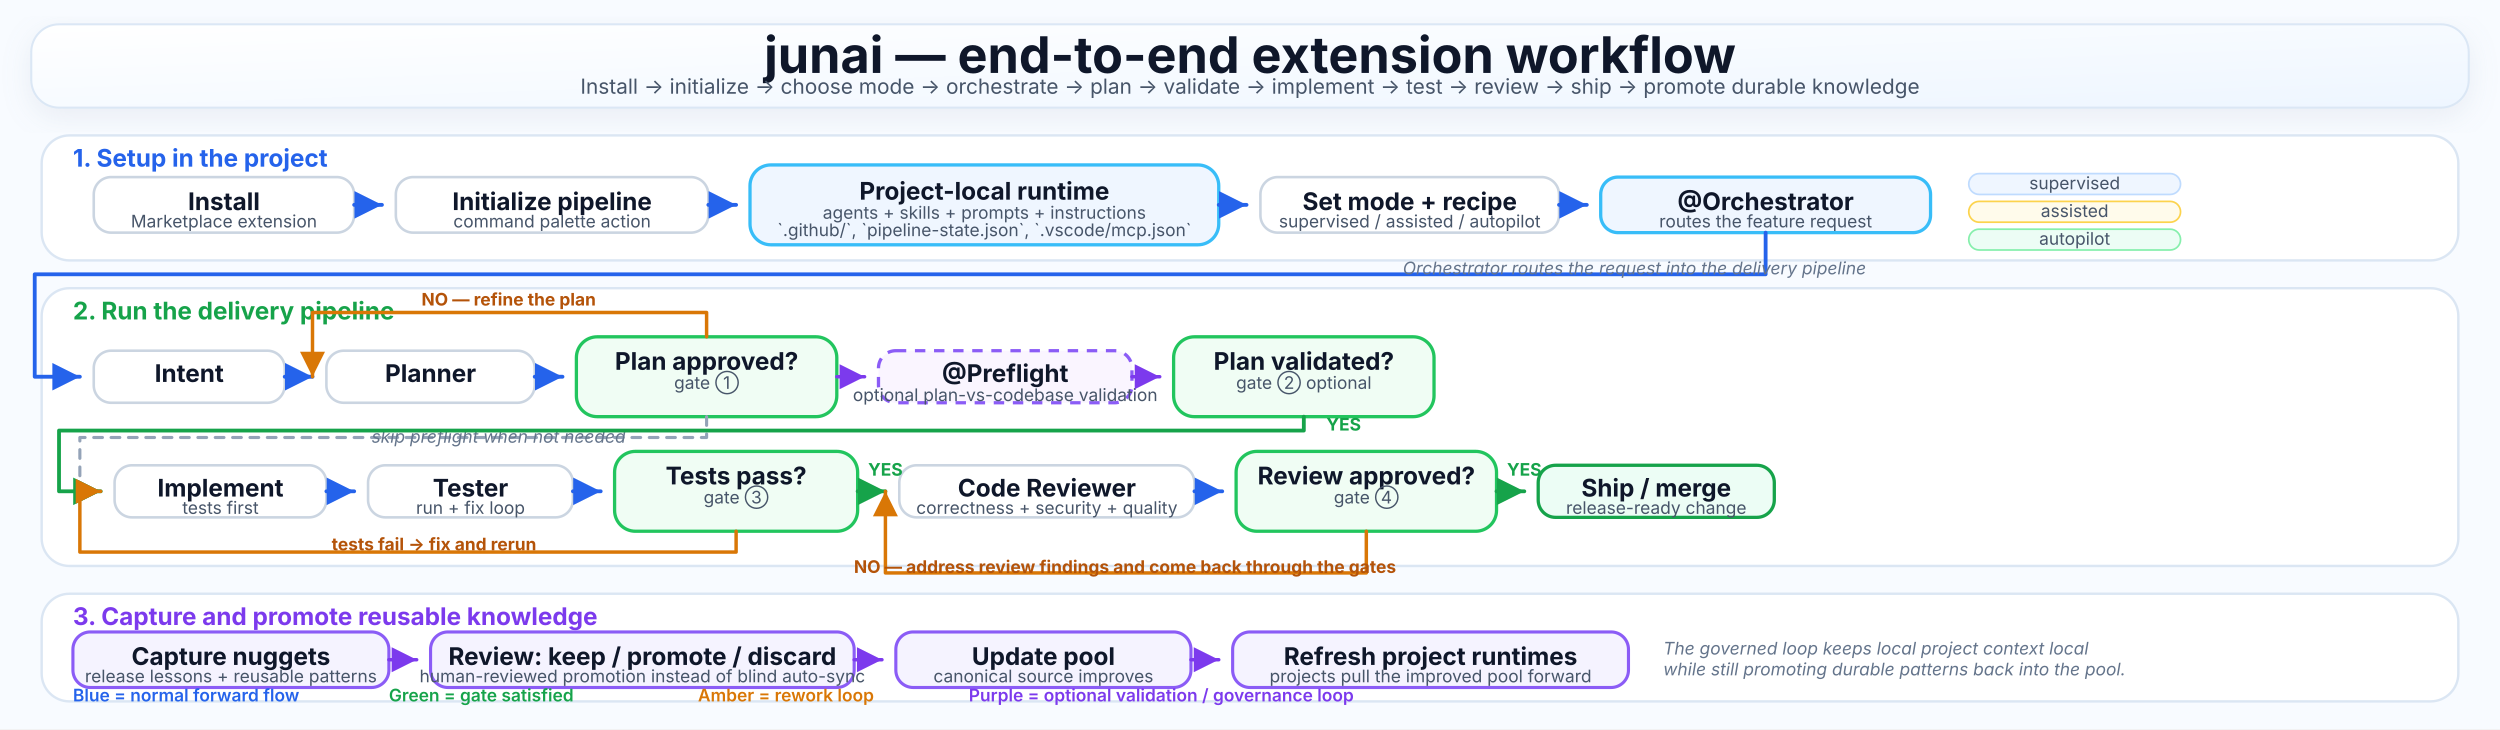
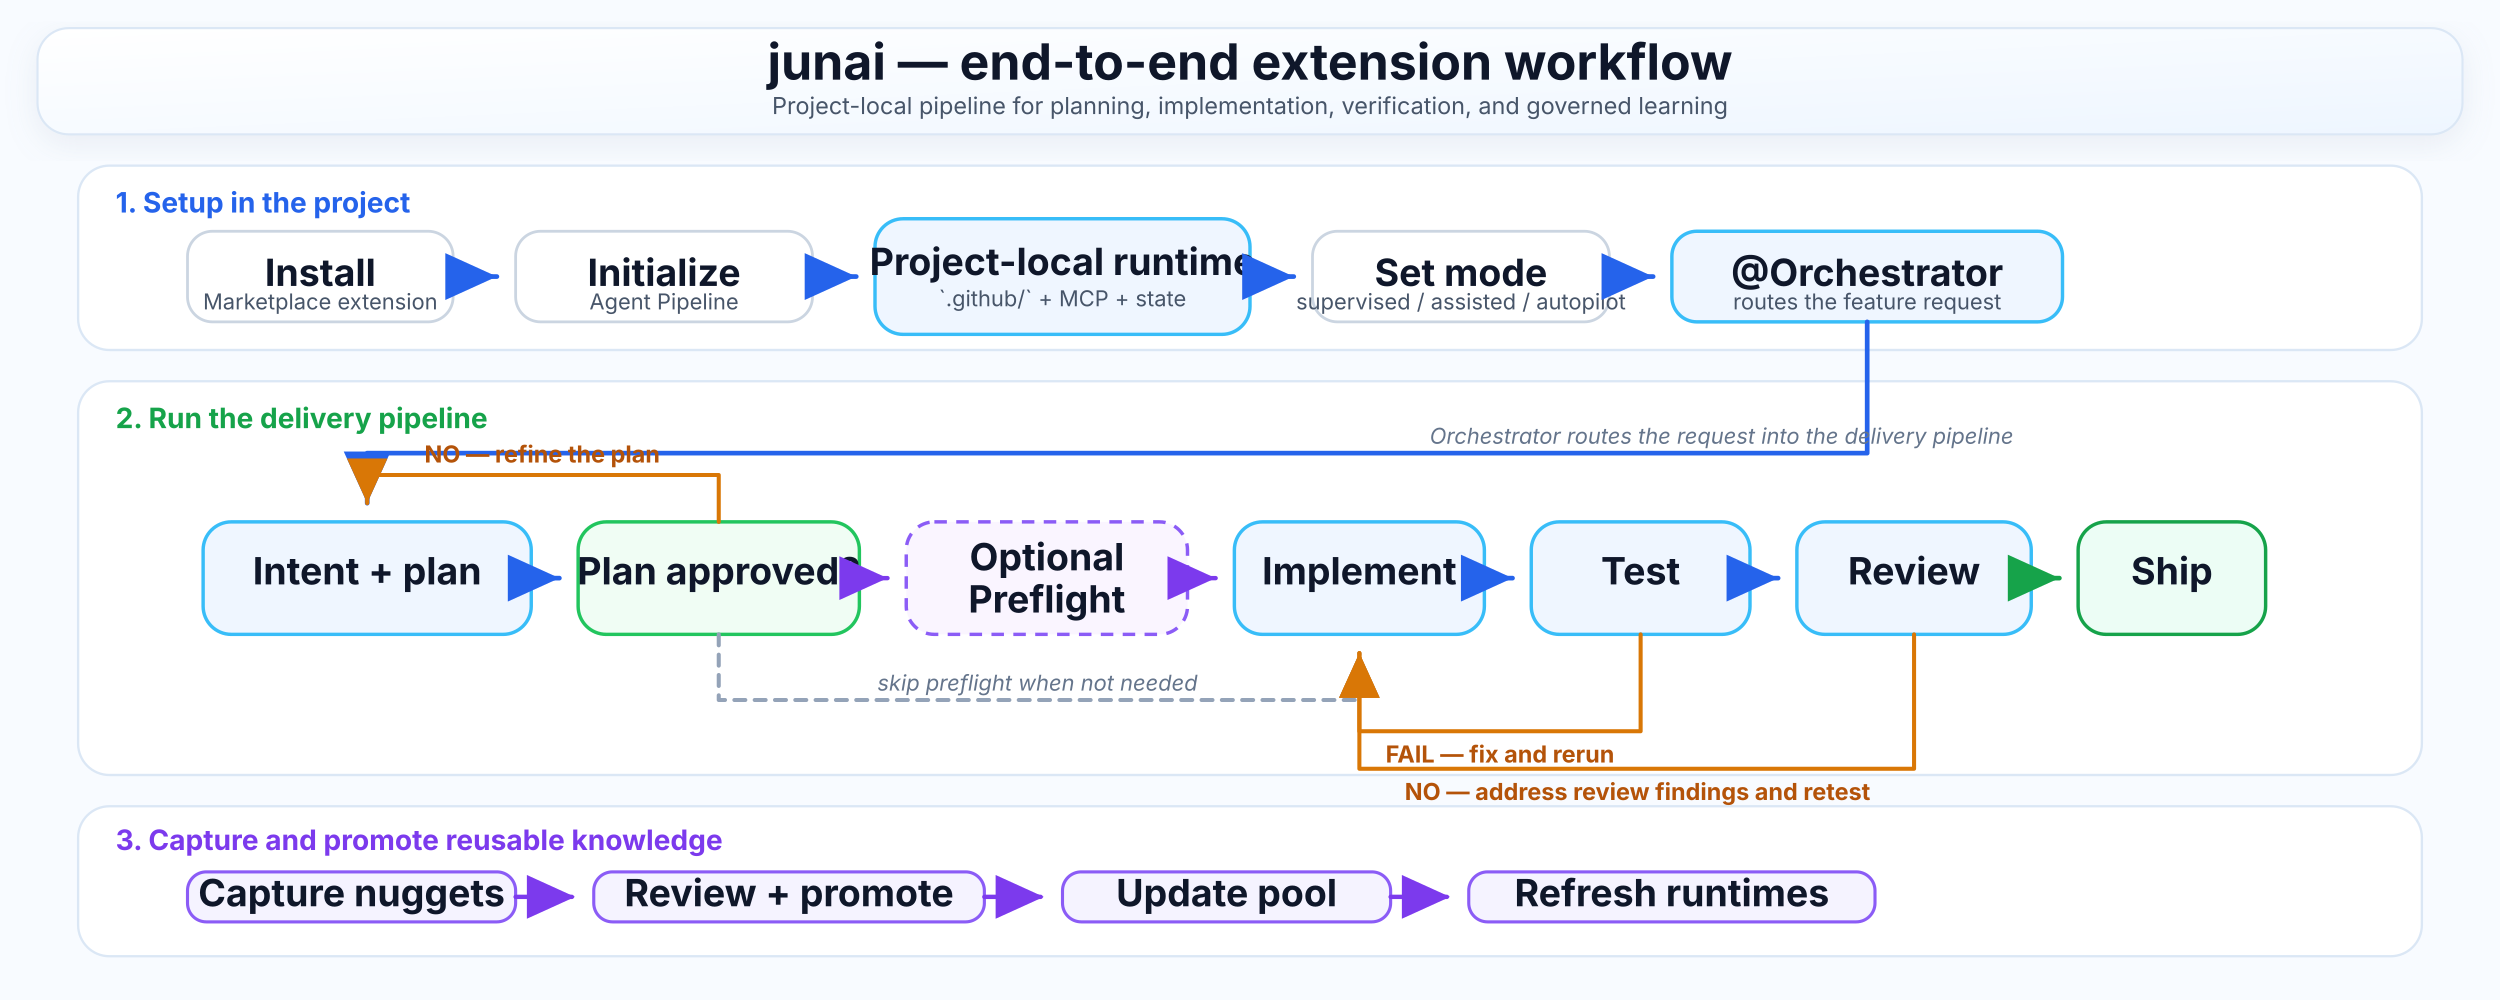
- <svg xmlns="http://www.w3.org/2000/svg" viewBox="0 0 1440 420" width="1440" height="420" role="img" aria-labelledby="title desc">
+ <svg xmlns="http://www.w3.org/2000/svg" viewBox="0 0 1600 640" width="1600" height="640" role="img" aria-labelledby="title desc">
  <defs>
    <linearGradient id="hero" x1="0" y1="0" x2="1" y2="1">
      <stop offset="0%" stop-color="#ffffff" />
      <stop offset="100%" stop-color="#eef6ff" />
    </linearGradient>
-     <filter id="shadow" x="-10%" y="-20%" width="120%" height="150%">
-       <feDropShadow dx="0" dy="5" stdDeviation="8" flood-color="#94a3b8" flood-opacity="0.16" />
+     <filter id="shadow" x="-8%" y="-15%" width="116%" height="140%">
+       <feDropShadow dx="0" dy="6" stdDeviation="10" flood-color="#94a3b8" flood-opacity="0.16" />
    </filter>
    <style>
      .ui { font-family: Inter, system-ui, sans-serif; }
-       .panel { fill: #ffffff; stroke: #dbe6f3; stroke-width: 1.4; }
-       .card { fill: #ffffff; stroke: #cbd5e1; stroke-width: 1.5; }
-       .blue-card { fill: #eff6ff; stroke: #38bdf8; stroke-width: 1.9; }
-       .green-card { fill: #f0fdf4; stroke: #22c55e; stroke-width: 1.9; }
-       .purple-card { fill: #faf5ff; stroke: #8b5cf6; stroke-width: 1.9; stroke-dasharray: 6 5; }
-       .purple-knowledge { fill: #f5f3ff; stroke: #8b5cf6; stroke-width: 1.8; }
-       .ship-card { fill: #ecfdf5; stroke: #16a34a; stroke-width: 1.9; }
-       .title { fill: #0f172a; font-size: 29px; font-weight: 700; }
-       .subtitle { fill: #475569; font-size: 12px; }
-       .section-blue { fill: #2563eb; font-size: 14px; font-weight: 700; }
-       .section-green { fill: #16a34a; font-size: 14px; font-weight: 700; }
-       .section-purple { fill: #7c3aed; font-size: 14px; font-weight: 700; }
-       .card-title { fill: #0f172a; font-size: 14px; font-weight: 700; }
-       .card-sub { fill: #475569; font-size: 10px; }
-       .note { fill: #64748b; font-size: 10px; font-style: italic; }
-       .yes { fill: #16a34a; font-size: 10px; font-weight: 700; }
-       .warn { fill: #b45309; font-size: 10px; font-weight: 700; }
-       .legend-blue { fill: #2563eb; font-size: 10px; font-weight: 600; }
-       .legend-green { fill: #16a34a; font-size: 10px; font-weight: 600; }
-       .legend-amber { fill: #d97706; font-size: 10px; font-weight: 600; }
-       .legend-purple { fill: #7c3aed; font-size: 10px; font-weight: 600; }
+       .panel { fill: #ffffff; stroke: #dbe7f5; stroke-width: 1.5; }
+       .card { fill: #ffffff; stroke: #cbd5e1; stroke-width: 1.8; }
+       .blue-card { fill: #eff6ff; stroke: #38bdf8; stroke-width: 2.2; }
+       .green-card { fill: #f0fdf4; stroke: #22c55e; stroke-width: 2.2; }
+       .purple-card { fill: #faf5ff; stroke: #8b5cf6; stroke-width: 2.2; stroke-dasharray: 8 6; }
+       .purple-knowledge { fill: #f5f3ff; stroke: #8b5cf6; stroke-width: 2; }
+       .ship-card { fill: #ecfdf5; stroke: #16a34a; stroke-width: 2.2; }
+       .title { fill: #0f172a; font-size: 32px; font-weight: 700; }
+       .subtitle { fill: #475569; font-size: 15px; }
+       .section-blue { fill: #2563eb; font-size: 18px; font-weight: 700; }
+       .section-green { fill: #16a34a; font-size: 18px; font-weight: 700; }
+       .section-purple { fill: #7c3aed; font-size: 18px; font-weight: 700; }
+       .card-title { fill: #0f172a; font-size: 24px; font-weight: 700; }
+       .card-sub { fill: #475569; font-size: 14px; }
+       .note { fill: #64748b; font-size: 14px; font-style: italic; }
+       .warn { fill: #b45309; font-size: 15px; font-weight: 700; }
      .line-blue, .line-green, .line-amber, .line-purple, .line-gray {
        fill: none;
        stroke-linecap: round;
        stroke-linejoin: round;
      }
-       .line-blue { stroke: #2563eb; stroke-width: 2.2; }
-       .line-green { stroke: #16a34a; stroke-width: 2.2; }
-       .line-amber { stroke: #d97706; stroke-width: 2; }
-       .line-purple { stroke: #7c3aed; stroke-width: 2; stroke-dasharray: 6 5; }
-       .line-gray { stroke: #94a3b8; stroke-width: 1.8; stroke-dasharray: 5 5; }
+       .line-blue { stroke: #2563eb; stroke-width: 3; }
+       .line-green { stroke: #16a34a; stroke-width: 3; }
+       .line-amber { stroke: #d97706; stroke-width: 2.6; }
+       .line-purple { stroke: #7c3aed; stroke-width: 2.8; stroke-dasharray: 8 6; }
+       .line-gray { stroke: #94a3b8; stroke-width: 2.6; stroke-dasharray: 7 6; }
    </style>
-     <marker id="arrowBlue" viewBox="0 0 10 10" markerWidth="9" markerHeight="9" refX="8" refY="5" orient="auto">
-       <path d="M0,1 L8,5 L0,9 Z" fill="#2563eb" />
+     <marker id="arrowBlue" viewBox="0 0 12 12" markerWidth="12" markerHeight="12" refX="11" refY="6" orient="auto">
+       <path d="M0,1 L11,6 L0,11 Z" fill="#2563eb" />
    </marker>
-     <marker id="arrowGreen" viewBox="0 0 10 10" markerWidth="9" markerHeight="9" refX="8" refY="5" orient="auto">
-       <path d="M0,1 L8,5 L0,9 Z" fill="#16a34a" />
+     <marker id="arrowGreen" viewBox="0 0 12 12" markerWidth="12" markerHeight="12" refX="11" refY="6" orient="auto">
+       <path d="M0,1 L11,6 L0,11 Z" fill="#16a34a" />
    </marker>
-     <marker id="arrowAmber" viewBox="0 0 10 10" markerWidth="9" markerHeight="9" refX="8" refY="5" orient="auto">
-       <path d="M0,1 L8,5 L0,9 Z" fill="#d97706" />
+     <marker id="arrowAmber" viewBox="0 0 12 12" markerWidth="12" markerHeight="12" refX="11" refY="6" orient="auto">
+       <path d="M0,1 L11,6 L0,11 Z" fill="#d97706" />
    </marker>
-     <marker id="arrowPurple" viewBox="0 0 10 10" markerWidth="9" markerHeight="9" refX="8" refY="5" orient="auto">
-       <path d="M0,1 L8,5 L0,9 Z" fill="#7c3aed" />
+     <marker id="arrowPurple" viewBox="0 0 12 12" markerWidth="12" markerHeight="12" refX="11" refY="6" orient="auto">
+       <path d="M0,1 L11,6 L0,11 Z" fill="#7c3aed" />
    </marker>
-     <marker id="arrowGray" viewBox="0 0 10 10" markerWidth="9" markerHeight="9" refX="8" refY="5" orient="auto">
-       <path d="M0,1 L8,5 L0,9 Z" fill="#94a3b8" />
+     <marker id="arrowGray" viewBox="0 0 12 12" markerWidth="12" markerHeight="12" refX="11" refY="6" orient="auto">
+       <path d="M0,1 L11,6 L0,11 Z" fill="#94a3b8" />
    </marker>
  </defs>
-   <rect width="1440" height="420" fill="#f8fbff" />
-   <rect x="18" y="14" width="1404" height="48" rx="16" fill="url(#hero)" stroke="#dbe7f5" stroke-width="1.2" filter="url(#shadow)" />
-   <text class="ui title" x="720" y="42" text-anchor="middle">junai — end-to-end extension workflow</text>
-   <text class="ui subtitle" x="720" y="54" text-anchor="middle">Install → initialize → choose mode → orchestrate → plan → validate → implement → test → review → ship → promote durable knowledge</text>
-   <rect class="panel" x="24" y="78" width="1392" height="72" rx="16" />
-   <text class="ui section-blue" x="42" y="96">1. Setup in the project</text>
-   <rect class="panel" x="24" y="166" width="1392" height="160" rx="16" />
-   <text class="ui section-green" x="42" y="184">2. Run the delivery pipeline</text>
-   <rect class="panel" x="24" y="342" width="1392" height="62" rx="16" />
-   <text class="ui section-purple" x="42" y="360">3. Capture and promote reusable knowledge</text>
-   <rect class="card" x="54" y="102" width="150" height="32" rx="10" />
-   <text class="ui card-title" x="129" y="121" text-anchor="middle">Install</text>
-   <text class="ui card-sub" x="129" y="131" text-anchor="middle">Marketplace extension</text>
-   <rect class="card" x="228" y="102" width="180" height="32" rx="10" />
-   <text class="ui card-title" x="318" y="121" text-anchor="middle">Initialize pipeline</text>
-   <text class="ui card-sub" x="318" y="131" text-anchor="middle">command palette action</text>
-   <rect class="blue-card" x="432" y="95" width="270" height="46" rx="12" />
-   <text class="ui card-title" x="567" y="115" text-anchor="middle">Project-local runtime</text>
-   <text class="ui card-sub" x="567" y="126" text-anchor="middle">agents + skills + prompts + instructions</text>
-   <text class="ui card-sub" x="567" y="136" text-anchor="middle">`.github/`, `pipeline-state.json`, `.vscode/mcp.json`</text>
-   <rect class="card" x="726" y="102" width="172" height="32" rx="10" />
-   <text class="ui card-title" x="812" y="121" text-anchor="middle">Set mode + recipe</text>
-   <text class="ui card-sub" x="812" y="131" text-anchor="middle">supervised / assisted / autopilot</text>
-   <rect class="blue-card" x="922" y="102" width="190" height="32" rx="10" />
-   <text class="ui card-title" x="1017" y="121" text-anchor="middle">@Orchestrator</text>
-   <text class="ui card-sub" x="1017" y="131" text-anchor="middle">routes the feature request</text>
-   <rect x="1134" y="100" width="122" height="12" rx="6" fill="#eff6ff" stroke="#bfdbfe" />
-   <text class="ui card-sub" x="1195" y="109" text-anchor="middle" fill="#2563eb">supervised</text>
-   <rect x="1134" y="116" width="122" height="12" rx="6" fill="#fffbeb" stroke="#fcd34d" />
-   <text class="ui card-sub" x="1195" y="125" text-anchor="middle" fill="#b45309">assisted</text>
-   <rect x="1134" y="132" width="122" height="12" rx="6" fill="#ecfdf5" stroke="#86efac" />
-   <text class="ui card-sub" x="1195" y="141" text-anchor="middle" fill="#16a34a">autopilot</text>
-   <path class="line-blue" d="M204 118 H220" marker-end="url(#arrowBlue)" />
-   <path class="line-blue" d="M408 118 H424" marker-end="url(#arrowBlue)" />
-   <path class="line-blue" d="M702 118 H718" marker-end="url(#arrowBlue)" />
-   <path class="line-blue" d="M898 118 H914" marker-end="url(#arrowBlue)" />
-   <rect class="card" x="54" y="202" width="110" height="30" rx="10" />
-   <text class="ui card-title" x="109" y="220" text-anchor="middle">Intent</text>
-   <rect class="card" x="188" y="202" width="120" height="30" rx="10" />
-   <text class="ui card-title" x="248" y="220" text-anchor="middle">Planner</text>
-   <rect class="green-card" x="332" y="194" width="150" height="46" rx="12" />
-   <text class="ui card-title" x="407" y="213" text-anchor="middle">Plan approved?</text>
-   <text class="ui card-sub" x="407" y="224" text-anchor="middle" fill="#16a34a">gate ①</text>
-   <rect class="purple-card" x="506" y="202" width="146" height="30" rx="10" />
-   <text class="ui card-title" x="579" y="220" text-anchor="middle">@Preflight</text>
-   <text class="ui card-sub" x="579" y="231" text-anchor="middle" fill="#7c3aed">optional plan-vs-codebase validation</text>
-   <rect class="green-card" x="676" y="194" width="150" height="46" rx="12" />
-   <text class="ui card-title" x="751" y="213" text-anchor="middle">Plan validated?</text>
-   <text class="ui card-sub" x="751" y="224" text-anchor="middle" fill="#16a34a">gate ② optional</text>
-   <path class="line-blue" d="M164 217 H180" marker-end="url(#arrowBlue)" />
-   <path class="line-blue" d="M308 217 H324" marker-end="url(#arrowBlue)" />
-   <path class="line-purple" d="M482 217 H498" marker-end="url(#arrowPurple)" />
-   <path class="line-purple" d="M652 217 H668" marker-end="url(#arrowPurple)" />
-   <path class="line-blue" d="M1017 134 V158 H20 V217 H46" marker-end="url(#arrowBlue)" />
-   <text class="ui note" x="808" y="158">Orchestrator routes the request into the delivery pipeline</text>
-   <path class="line-amber" d="M407 194 V180 H180 V217 H180" marker-end="url(#arrowAmber)" />
-   <text class="ui warn" x="293" y="176" text-anchor="middle">NO — refine the plan</text>
-   <rect class="card" x="66" y="268" width="122" height="30" rx="10" />
-   <text class="ui card-title" x="127" y="286" text-anchor="middle">Implement</text>
-   <text class="ui card-sub" x="127" y="296" text-anchor="middle">tests first</text>
-   <rect class="card" x="212" y="268" width="118" height="30" rx="10" />
-   <text class="ui card-title" x="271" y="286" text-anchor="middle">Tester</text>
-   <text class="ui card-sub" x="271" y="296" text-anchor="middle">run + fix loop</text>
-   <rect class="green-card" x="354" y="260" width="140" height="46" rx="12" />
-   <text class="ui card-title" x="424" y="279" text-anchor="middle">Tests pass?</text>
-   <text class="ui card-sub" x="424" y="290" text-anchor="middle" fill="#16a34a">gate ③</text>
-   <rect class="card" x="518" y="268" width="170" height="30" rx="10" />
-   <text class="ui card-title" x="603" y="286" text-anchor="middle">Code Reviewer</text>
-   <text class="ui card-sub" x="603" y="296" text-anchor="middle">correctness + security + quality</text>
-   <rect class="green-card" x="712" y="260" width="150" height="46" rx="12" />
-   <text class="ui card-title" x="787" y="279" text-anchor="middle">Review approved?</text>
-   <text class="ui card-sub" x="787" y="290" text-anchor="middle" fill="#16a34a">gate ④</text>
-   <rect class="ship-card" x="886" y="268" width="136" height="30" rx="10" />
-   <text class="ui card-title" x="954" y="286" text-anchor="middle">Ship / merge</text>
-   <text class="ui card-sub" x="954" y="296" text-anchor="middle" fill="#16a34a">release-ready change</text>
-   <path class="line-gray" d="M407 240 V252 H46 V283 H58" marker-end="url(#arrowGray)" />
-   <text class="ui note" x="214" y="255">skip preflight when not needed</text>
-   <path class="line-green" d="M751 240 V248 H34 V283 H58" marker-end="url(#arrowGreen)" />
-   <text class="ui yes" x="764" y="248">YES</text>
-   <path class="line-blue" d="M188 283 H204" marker-end="url(#arrowBlue)" />
-   <path class="line-blue" d="M330 283 H346" marker-end="url(#arrowBlue)" />
-   <path class="line-green" d="M494 283 H510" marker-end="url(#arrowGreen)" />
-   <text class="ui yes" x="500" y="274">YES</text>
-   <path class="line-blue" d="M688 283 H704" marker-end="url(#arrowBlue)" />
-   <path class="line-green" d="M862 283 H878" marker-end="url(#arrowGreen)" />
-   <text class="ui yes" x="868" y="274">YES</text>
-   <path class="line-amber" d="M424 306 V318 H46 V283 H58" marker-end="url(#arrowAmber)" />
-   <text class="ui warn" x="250" y="317" text-anchor="middle">tests fail → fix and rerun</text>
-   <path class="line-amber" d="M787 306 V330 H510 V283 H510" marker-end="url(#arrowAmber)" />
-   <text class="ui warn" x="648" y="330" text-anchor="middle">NO — address review findings and come back through the gates</text>
-   <rect class="purple-knowledge" x="42" y="364" width="182" height="32" rx="10" />
-   <text class="ui card-title" x="133" y="383" text-anchor="middle">Capture nuggets</text>
-   <text class="ui card-sub" x="133" y="393" text-anchor="middle" fill="#7c3aed">release lessons + reusable patterns</text>
-   <rect class="purple-knowledge" x="248" y="364" width="244" height="32" rx="10" />
-   <text class="ui card-title" x="370" y="383" text-anchor="middle">Review: keep / promote / discard</text>
-   <text class="ui card-sub" x="370" y="393" text-anchor="middle" fill="#7c3aed">human-reviewed promotion instead of blind auto-sync</text>
-   <rect class="purple-knowledge" x="516" y="364" width="170" height="32" rx="10" />
-   <text class="ui card-title" x="601" y="383" text-anchor="middle">Update pool</text>
-   <text class="ui card-sub" x="601" y="393" text-anchor="middle" fill="#7c3aed">canonical source improves</text>
-   <rect class="purple-knowledge" x="710" y="364" width="228" height="32" rx="10" />
-   <text class="ui card-title" x="824" y="383" text-anchor="middle">Refresh project runtimes</text>
-   <text class="ui card-sub" x="824" y="393" text-anchor="middle" fill="#7c3aed">projects pull the improved pool forward</text>
-   <path class="line-purple" d="M224 380 H240" marker-end="url(#arrowPurple)" />
-   <path class="line-purple" d="M492 380 H508" marker-end="url(#arrowPurple)" />
-   <path class="line-purple" d="M686 380 H702" marker-end="url(#arrowPurple)" />
-   <text class="ui note" x="958" y="377">The governed loop keeps local project context local</text>
-   <text class="ui note" x="958" y="389">while still promoting durable patterns back into the pool.</text>
-   <text class="ui legend-blue" x="42" y="404">Blue = normal forward flow</text>
-   <text class="ui legend-green" x="224" y="404">Green = gate satisfied</text>
-   <text class="ui legend-amber" x="402" y="404">Amber = rework loop</text>
-   <text class="ui legend-purple" x="558" y="404">Purple = optional validation / governance loop</text>
+   <rect width="1600" height="640" fill="#f8fbff" />
+   <rect x="24" y="18" width="1552" height="68" rx="20" fill="url(#hero)" stroke="#dbe7f5" stroke-width="1.4" filter="url(#shadow)" />
+   <text class="ui title" x="800" y="51" text-anchor="middle">junai — end-to-end extension workflow</text>
+   <text class="ui subtitle" x="800" y="73" text-anchor="middle">Project-local pipeline for planning, implementation, verification, and governed learning</text>
+   <rect class="panel" x="50" y="106" width="1500" height="118" rx="20" />
+   <text class="ui section-blue" x="74" y="136">1. Setup in the project</text>
+   <rect class="panel" x="50" y="244" width="1500" height="252" rx="20" />
+   <text class="ui section-green" x="74" y="274">2. Run the delivery pipeline</text>
+   <rect class="panel" x="50" y="516" width="1500" height="96" rx="20" />
+   <text class="ui section-purple" x="74" y="544">3. Capture and promote reusable knowledge</text>
+   <rect class="card" x="120" y="148" width="170" height="58" rx="16" />
+   <text class="ui card-title" x="205" y="183" text-anchor="middle">Install</text>
+   <text class="ui card-sub" x="205" y="198" text-anchor="middle">Marketplace extension</text>
+   <rect class="card" x="330" y="148" width="190" height="58" rx="16" />
+   <text class="ui card-title" x="425" y="183" text-anchor="middle">Initialize</text>
+   <text class="ui card-sub" x="425" y="198" text-anchor="middle">Agent Pipeline</text>
+   <rect class="blue-card" x="560" y="140" width="240" height="74" rx="18" />
+   <text class="ui card-title" x="680" y="176" text-anchor="middle">Project-local runtime</text>
+   <text class="ui card-sub" x="680" y="196" text-anchor="middle">`.github/` + MCP + state</text>
+   <rect class="card" x="840" y="148" width="190" height="58" rx="16" />
+   <text class="ui card-title" x="935" y="183" text-anchor="middle">Set mode</text>
+   <text class="ui card-sub" x="935" y="198" text-anchor="middle">supervised / assisted / autopilot</text>
+   <rect class="blue-card" x="1070" y="148" width="250" height="58" rx="16" />
+   <text class="ui card-title" x="1195" y="183" text-anchor="middle">@Orchestrator</text>
+   <text class="ui card-sub" x="1195" y="198" text-anchor="middle">routes the feature request</text>
+   <path class="line-blue" d="M290 177 H318" marker-end="url(#arrowBlue)" />
+   <path class="line-blue" d="M520 177 H548" marker-end="url(#arrowBlue)" />
+   <path class="line-blue" d="M800 177 H828" marker-end="url(#arrowBlue)" />
+   <path class="line-blue" d="M1030 177 H1058" marker-end="url(#arrowBlue)" />
+   <rect class="blue-card" x="130" y="334" width="210" height="72" rx="18" />
+   <text class="ui card-title" x="235" y="374" text-anchor="middle">Intent + plan</text>
+   <rect class="green-card" x="370" y="334" width="180" height="72" rx="18" />
+   <text class="ui card-title" x="460" y="374" text-anchor="middle">Plan approved?</text>
+   <rect class="purple-card" x="580" y="334" width="180" height="72" rx="18" />
+   <text class="ui card-title" x="670" y="365" text-anchor="middle">Optional</text>
+   <text class="ui card-title" x="670" y="392" text-anchor="middle">Preflight</text>
+   <rect class="blue-card" x="790" y="334" width="160" height="72" rx="18" />
+   <text class="ui card-title" x="870" y="374" text-anchor="middle">Implement</text>
+   <rect class="blue-card" x="980" y="334" width="140" height="72" rx="18" />
+   <text class="ui card-title" x="1050" y="374" text-anchor="middle">Test</text>
+   <rect class="blue-card" x="1150" y="334" width="150" height="72" rx="18" />
+   <text class="ui card-title" x="1225" y="374" text-anchor="middle">Review</text>
+   <rect class="ship-card" x="1330" y="334" width="120" height="72" rx="18" />
+   <text class="ui card-title" x="1390" y="374" text-anchor="middle">Ship</text>
+   <path class="line-blue" d="M1195 206 V290 H235 V322" marker-end="url(#arrowBlue)" />
+   <text class="ui note" x="915" y="284">Orchestrator routes the request into the delivery pipeline</text>
+   <path class="line-blue" d="M340 370 H358" marker-end="url(#arrowBlue)" />
+   <path class="line-purple" d="M550 370 H568" marker-end="url(#arrowPurple)" />
+   <path class="line-purple" d="M760 370 H778" marker-end="url(#arrowPurple)" />
+   <path class="line-blue" d="M950 370 H968" marker-end="url(#arrowBlue)" />
+   <path class="line-blue" d="M1120 370 H1138" marker-end="url(#arrowBlue)" />
+   <path class="line-green" d="M1300 370 H1318" marker-end="url(#arrowGreen)" />
+   <path class="line-amber" d="M460 334 V304 H235 V322" marker-end="url(#arrowAmber)" />
+   <text class="ui warn" x="347" y="296" text-anchor="middle">NO — refine the plan</text>
+   <path class="line-gray" d="M460 406 V448 H870 V418" marker-end="url(#arrowGray)" />
+   <text class="ui note" x="664" y="442" text-anchor="middle">skip preflight when not needed</text>
+   <path class="line-amber" d="M1050 406 V468 H870 V418" marker-end="url(#arrowAmber)" />
+   <text class="ui warn" x="960" y="488" text-anchor="middle">FAIL — fix and rerun</text>
+   <path class="line-amber" d="M1225 406 V492 H870 V418" marker-end="url(#arrowAmber)" />
+   <text class="ui warn" x="1048" y="512" text-anchor="middle">NO — address review findings and retest</text>
+   <rect class="purple-knowledge" x="120" y="558" width="210" height="32" rx="12" />
+   <text class="ui card-title" x="225" y="580" text-anchor="middle">Capture nuggets</text>
+   <rect class="purple-knowledge" x="380" y="558" width="250" height="32" rx="12" />
+   <text class="ui card-title" x="505" y="580" text-anchor="middle">Review + promote</text>
+   <rect class="purple-knowledge" x="680" y="558" width="210" height="32" rx="12" />
+   <text class="ui card-title" x="785" y="580" text-anchor="middle">Update pool</text>
+   <rect class="purple-knowledge" x="940" y="558" width="260" height="32" rx="12" />
+   <text class="ui card-title" x="1070" y="580" text-anchor="middle">Refresh runtimes</text>
+   <path class="line-purple" d="M330 574 H368" marker-end="url(#arrowPurple)" />
+   <path class="line-purple" d="M630 574 H668" marker-end="url(#arrowPurple)" />
+   <path class="line-purple" d="M890 574 H928" marker-end="url(#arrowPurple)" />
</svg>
